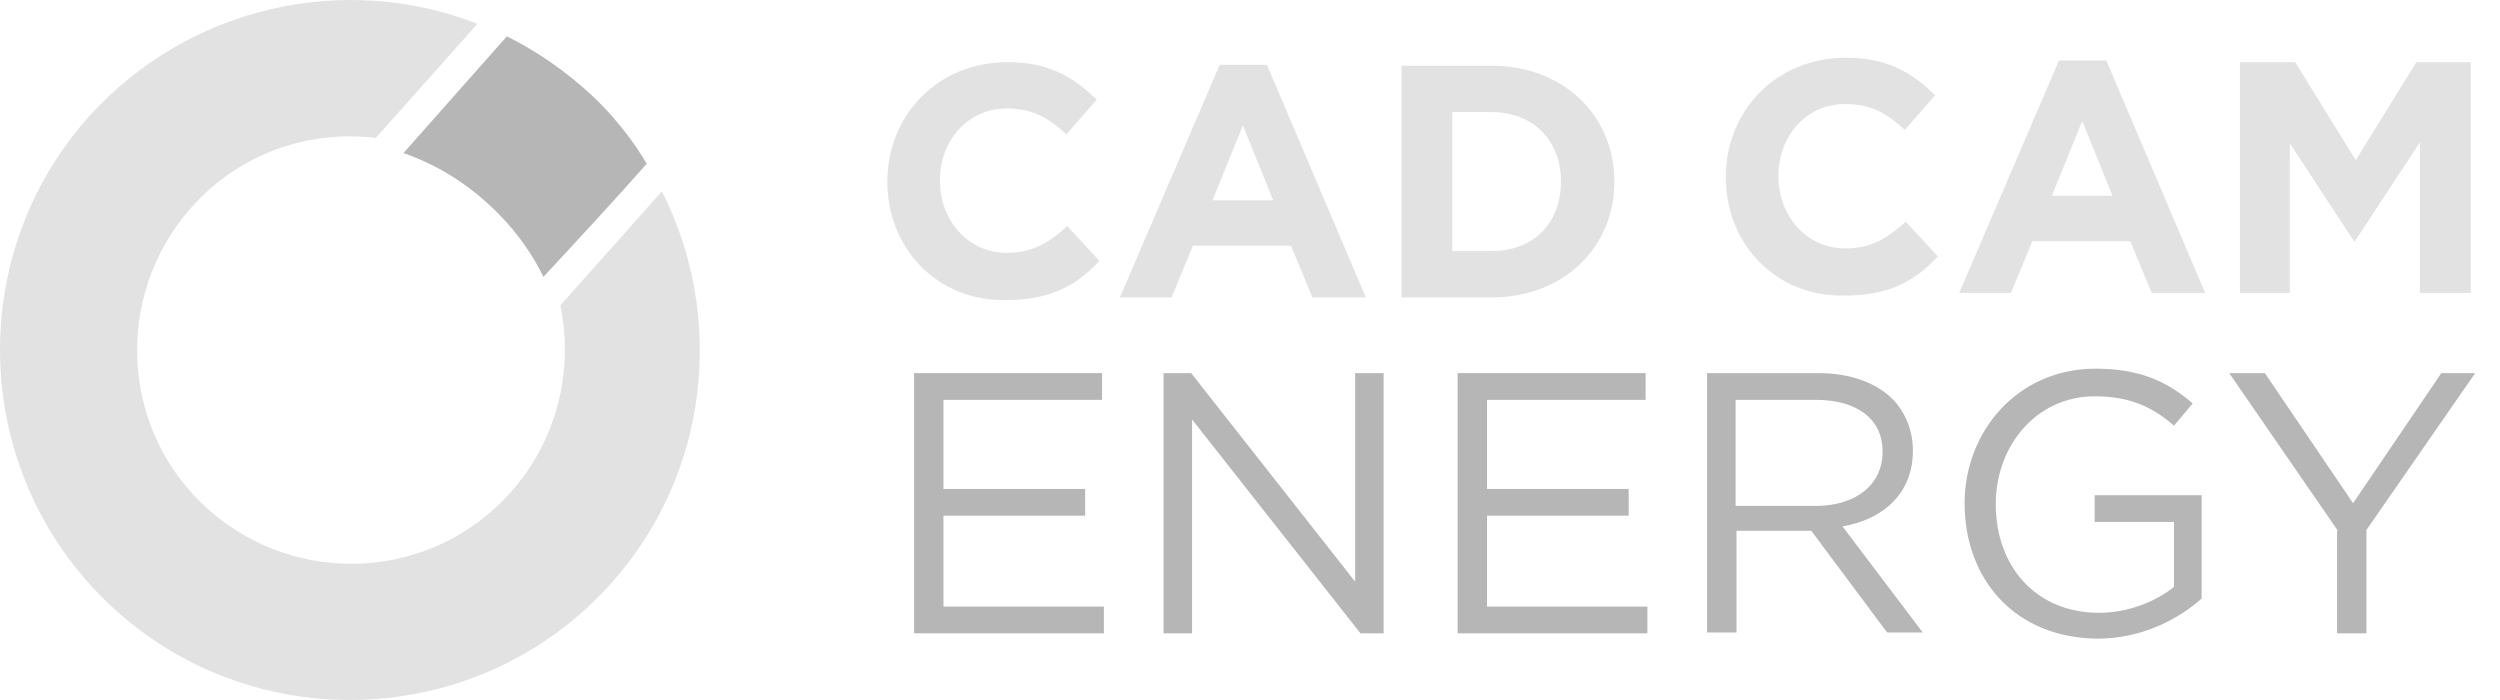
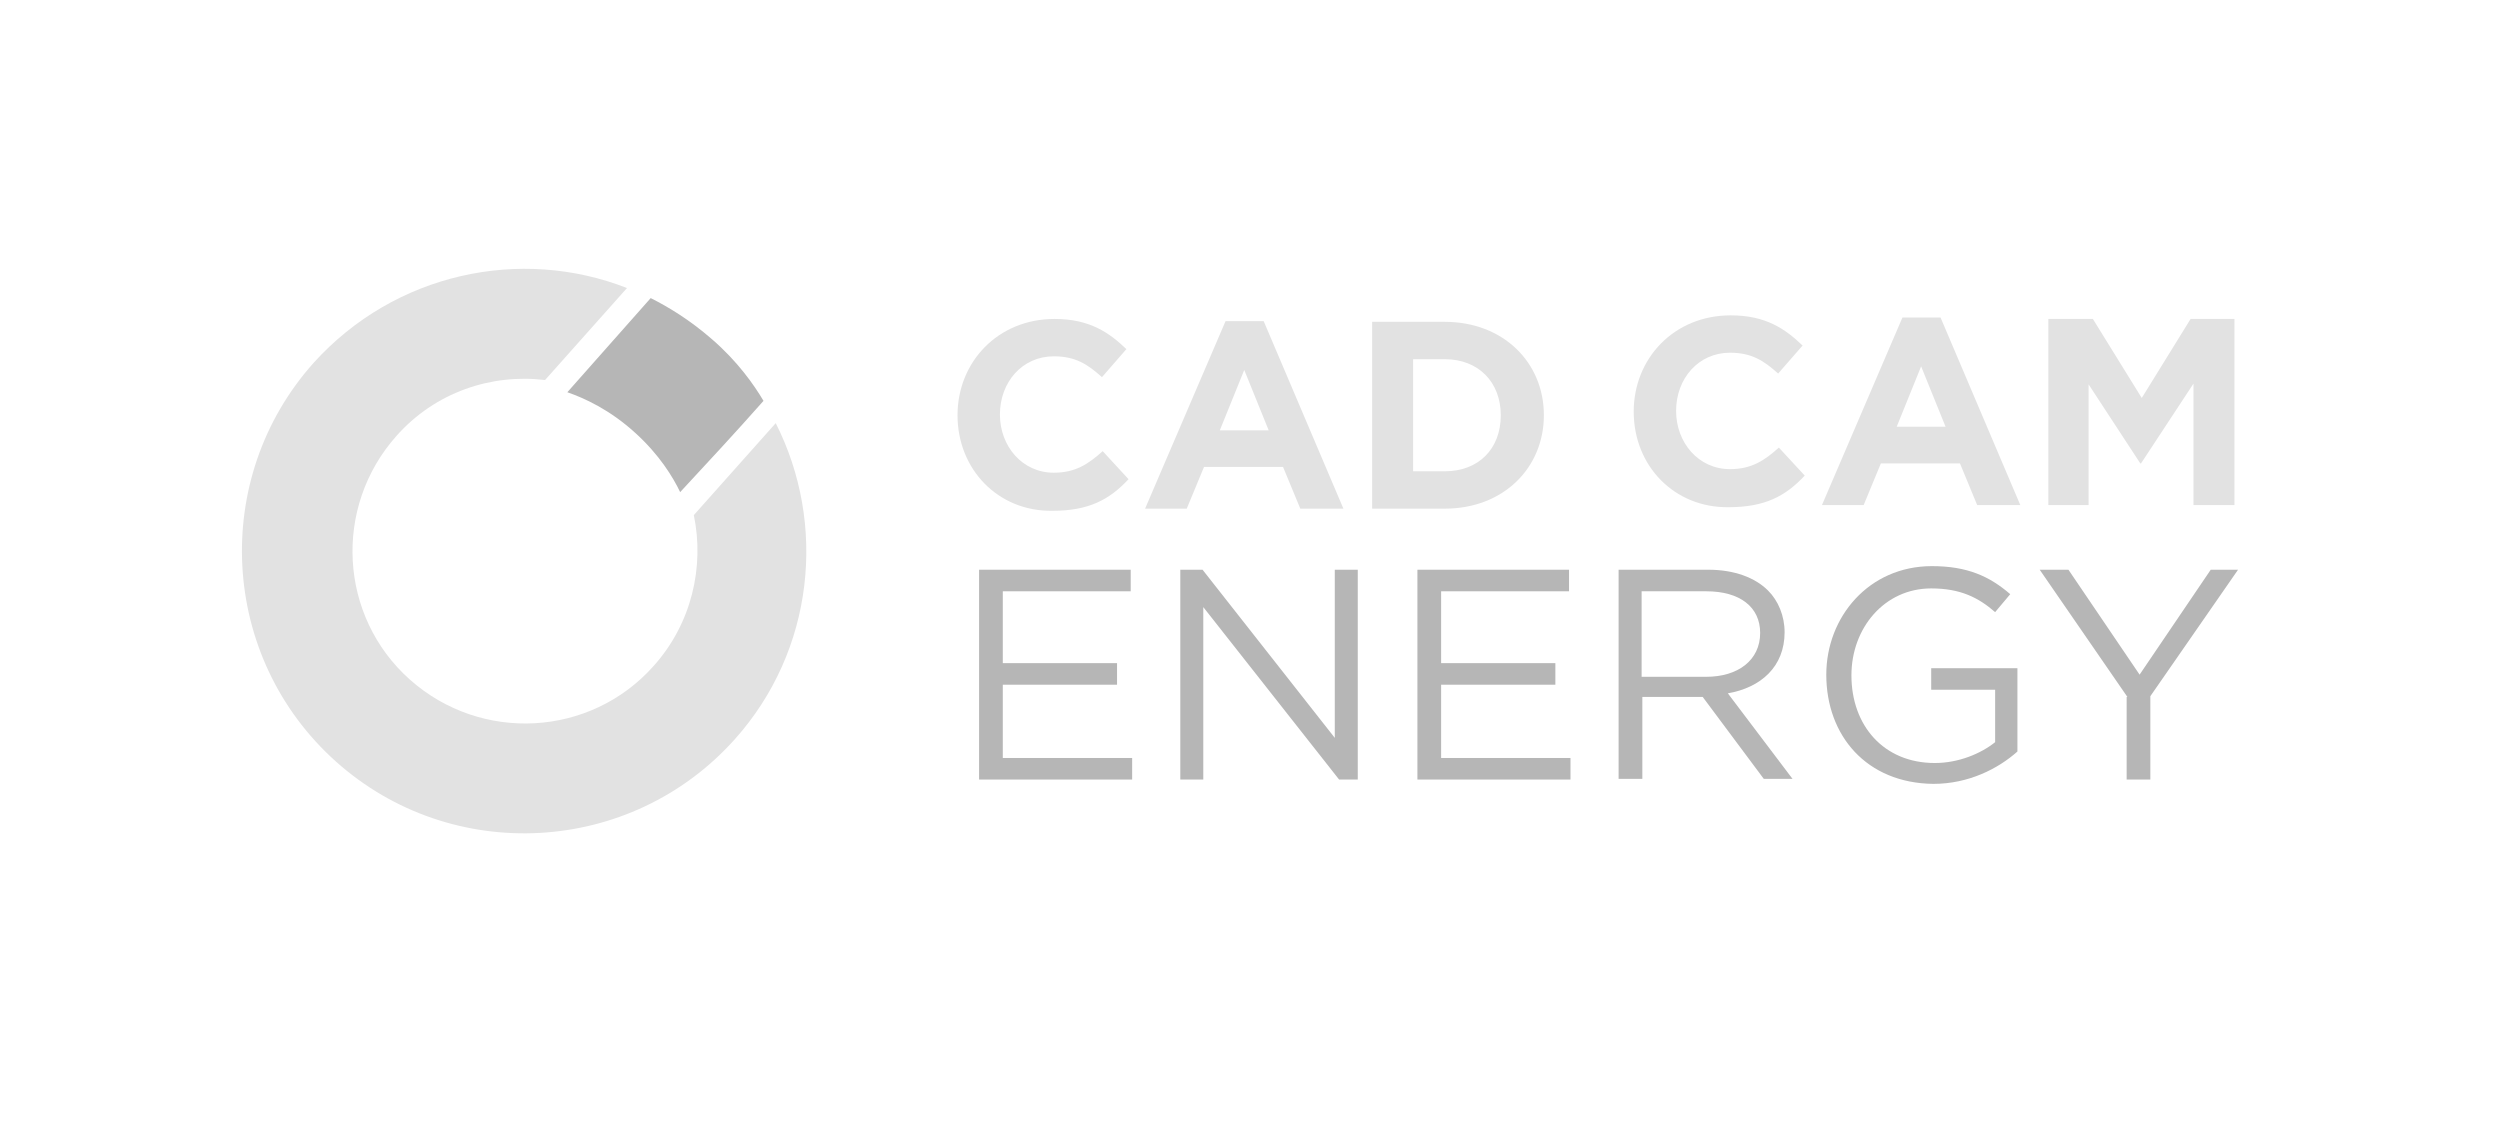
- <svg xmlns="http://www.w3.org/2000/svg" width="75" height="21" viewBox="0 0 75 21" fill="none">
-   <path d="M26.62 5.447C26.62 3.469 28.117 1.865 30.229 1.865C31.538 1.865 32.26 2.373 32.902 2.987L31.993 4.03C31.458 3.549 31.004 3.255 30.202 3.255C29.026 3.255 28.197 4.217 28.197 5.42C28.197 6.596 29.026 7.585 30.202 7.585C31.004 7.585 31.485 7.264 32.02 6.783L32.982 7.826C32.26 8.601 31.485 9.002 30.148 9.002C28.117 9.029 26.62 7.452 26.62 5.447Z" fill="#E2E2E2" />
-   <path d="M36.591 1.945H38.008L40.975 8.922H39.371L38.729 7.371H35.789L35.147 8.922H33.597L36.591 1.945ZM38.195 6.008L37.286 3.763L36.377 6.008H38.195Z" fill="#E2E2E2" />
-   <path d="M42.044 1.972H44.744C46.909 1.972 48.432 3.469 48.432 5.447C48.432 7.398 46.936 8.922 44.744 8.922H42.044V1.972ZM44.744 7.532C46 7.532 46.829 6.703 46.829 5.447C46.829 4.217 46 3.362 44.744 3.362H43.568V7.532H44.744Z" fill="#E2E2E2" />
-   <path d="M51.774 5.313C51.774 3.335 53.271 1.731 55.383 1.731C56.692 1.731 57.414 2.239 58.056 2.854L57.147 3.896C56.612 3.415 56.158 3.121 55.356 3.121C54.18 3.121 53.351 4.083 53.351 5.286C53.351 6.463 54.18 7.452 55.356 7.452C56.158 7.452 56.639 7.131 57.173 6.65L58.136 7.692C57.414 8.467 56.639 8.868 55.302 8.868C53.297 8.895 51.774 7.345 51.774 5.313Z" fill="#E2E2E2" />
-   <path d="M61.771 1.811H63.188L66.155 8.788H64.551L63.91 7.238H60.969L60.328 8.788H58.777L61.771 1.811ZM63.375 5.874L62.466 3.629L61.557 5.874H63.375Z" fill="#E2E2E2" />
-   <path d="M67.224 1.865H68.855L70.673 4.805L72.49 1.865H74.121V8.788H72.597V4.271L70.646 7.238H70.619L68.695 4.297V8.788H67.198V1.865H67.224Z" fill="#E2E2E2" />
-   <path d="M27.422 11.194H33.062V11.996H28.304V14.669H32.554V15.471H28.304V18.197H33.116V18.999H27.422V11.194Z" fill="#B6B6B6" />
-   <path d="M34.907 11.194H35.735L40.654 17.449V11.194H41.509V18.999H40.814L35.762 12.584V18.999H34.907V11.194Z" fill="#B6B6B6" />
-   <path d="M43.728 11.194H49.368V11.996H44.61V14.669H48.86V15.471H44.61V18.197H49.422V18.999H43.728V11.194Z" fill="#B6B6B6" />
-   <path d="M51.212 11.194H54.554C55.516 11.194 56.291 11.488 56.773 11.969C57.147 12.343 57.387 12.905 57.387 13.519C57.387 14.803 56.505 15.578 55.276 15.792L57.681 18.973H56.612L54.34 15.925H52.095V18.973H51.212V11.194ZM54.474 15.177C55.65 15.177 56.478 14.562 56.478 13.546C56.478 12.584 55.73 11.996 54.474 11.996H52.068V15.177H54.474Z" fill="#B6B6B6" />
-   <path d="M58.938 15.097C58.938 12.958 60.515 11.06 62.867 11.06C64.177 11.06 65.006 11.434 65.781 12.103L65.219 12.771C64.605 12.236 63.937 11.889 62.84 11.889C61.103 11.889 59.873 13.359 59.873 15.123C59.873 16.994 61.076 18.384 62.974 18.384C63.856 18.384 64.685 18.037 65.219 17.609V15.658H62.84V14.856H66.048V17.957C65.326 18.598 64.231 19.16 62.921 19.16C60.435 19.133 58.938 17.369 58.938 15.097Z" fill="#B6B6B6" />
-   <path d="M70.138 15.925L66.877 11.194H67.946L70.593 15.097L73.239 11.194H74.255L70.993 15.899V18.999H70.111V15.925H70.138Z" fill="#B6B6B6" />
-   <path d="M16.81 9.162C17.211 11.087 16.729 13.199 15.313 14.776C12.96 17.422 8.897 17.636 6.251 15.284C3.604 12.931 3.391 8.868 5.743 6.222C7.186 4.591 9.271 3.896 11.276 4.137L14.324 0.715C10.367 -0.835 5.69 0.154 2.669 3.495C-1.18 7.799 -0.833 14.455 3.498 18.331C7.801 22.18 14.457 21.833 18.333 17.502C21.3 14.188 21.755 9.483 19.857 5.741L16.81 9.162Z" fill="#E2E2E2" />
-   <path d="M17.478 2.613C16.649 1.891 15.847 1.41 15.206 1.09C14.163 2.266 13.148 3.415 12.105 4.591C12.72 4.805 13.682 5.233 14.644 6.115C15.527 6.917 16.034 7.746 16.302 8.307C17.344 7.184 18.387 6.061 19.402 4.912C19.055 4.324 18.44 3.442 17.478 2.613Z" fill="#B6B6B6" />
+ <svg xmlns="http://www.w3.org/2000/svg" width="93" height="42" viewBox="0 0 93 42" fill="none">
+   <path d="M35.62 15.447C35.62 13.469 37.117 11.865 39.229 11.865C40.538 11.865 41.26 12.373 41.902 12.987L40.993 14.03C40.458 13.549 40.004 13.255 39.202 13.255C38.026 13.255 37.197 14.217 37.197 15.42C37.197 16.596 38.026 17.585 39.202 17.585C40.004 17.585 40.485 17.264 41.02 16.783L41.982 17.826C41.26 18.601 40.485 19.002 39.148 19.002C37.117 19.029 35.62 17.451 35.62 15.447Z" fill="#E2E2E2" />
+   <path d="M45.591 11.945H47.008L49.975 18.922H48.371L47.729 17.371H44.789L44.147 18.922H42.597L45.591 11.945ZM47.195 16.008L46.286 13.763L45.377 16.008H47.195Z" fill="#E2E2E2" />
+   <path d="M51.044 11.972H53.744C55.909 11.972 57.432 13.469 57.432 15.447C57.432 17.398 55.936 18.922 53.744 18.922H51.044V11.972ZM53.744 17.532C55 17.532 55.829 16.703 55.829 15.447C55.829 14.217 55 13.362 53.744 13.362H52.568V17.532H53.744Z" fill="#E2E2E2" />
+   <path d="M60.774 15.313C60.774 13.335 62.271 11.731 64.383 11.731C65.692 11.731 66.414 12.239 67.056 12.854L66.147 13.896C65.612 13.415 65.158 13.121 64.356 13.121C63.18 13.121 62.351 14.083 62.351 15.286C62.351 16.462 63.18 17.452 64.356 17.452C65.158 17.452 65.639 17.131 66.174 16.65L67.136 17.692C66.414 18.467 65.639 18.868 64.302 18.868C62.297 18.895 60.774 17.345 60.774 15.313Z" fill="#E2E2E2" />
+   <path d="M70.771 11.811H72.188L75.155 18.788H73.551L72.91 17.238H69.969L69.328 18.788H67.777L70.771 11.811ZM72.375 15.874L71.466 13.629L70.557 15.874H72.375Z" fill="#E2E2E2" />
+   <path d="M76.224 11.865H77.855L79.673 14.805L81.49 11.865H83.121V18.788H81.597V14.271L79.646 17.238H79.619L77.695 14.297V18.788H76.198V11.865H76.224Z" fill="#E2E2E2" />
+   <path d="M36.422 21.194H42.062V21.996H37.304V24.669H41.554V25.471H37.304V28.197H42.116V28.999H36.422V21.194Z" fill="#B6B6B6" />
+   <path d="M43.907 21.194H44.735L49.654 27.449V21.194H50.509V28.999H49.814L44.762 22.584V28.999H43.907V21.194Z" fill="#B6B6B6" />
+   <path d="M52.728 21.194H58.368V21.996H53.61V24.669H57.86V25.471H53.61V28.197H58.422V28.999H52.728V21.194Z" fill="#B6B6B6" />
+   <path d="M60.212 21.194H63.554C64.516 21.194 65.291 21.488 65.772 21.969C66.147 22.343 66.387 22.905 66.387 23.519C66.387 24.802 65.505 25.578 64.276 25.792L66.681 28.973H65.612L63.34 25.925H61.095V28.973H60.212V21.194ZM63.474 25.177C64.65 25.177 65.478 24.562 65.478 23.546C65.478 22.584 64.73 21.996 63.474 21.996H61.068V25.177H63.474Z" fill="#B6B6B6" />
+   <path d="M67.938 25.097C67.938 22.958 69.515 21.06 71.867 21.06C73.177 21.06 74.006 21.434 74.781 22.103L74.219 22.771C73.605 22.236 72.936 21.889 71.841 21.889C70.103 21.889 68.873 23.359 68.873 25.123C68.873 26.994 70.076 28.384 71.974 28.384C72.856 28.384 73.685 28.037 74.219 27.609V25.658H71.841V24.856H75.048V27.957C74.326 28.598 73.231 29.16 71.921 29.16C69.435 29.133 67.938 27.369 67.938 25.097Z" fill="#B6B6B6" />
+   <path d="M79.138 25.925L75.877 21.194H76.946L79.593 25.097L82.239 21.194H83.255L79.993 25.898V28.999H79.111V25.925H79.138Z" fill="#B6B6B6" />
+   <path d="M25.81 19.162C26.211 21.087 25.729 23.199 24.313 24.776C21.96 27.422 17.897 27.636 15.251 25.284C12.604 22.931 12.391 18.868 14.743 16.222C16.186 14.591 18.271 13.896 20.276 14.137L23.324 10.715C19.367 9.165 14.69 10.154 11.669 13.495C7.82 17.799 8.167 24.455 12.498 28.331C16.801 32.18 23.457 31.833 27.333 27.502C30.3 24.188 30.755 19.483 28.857 15.741L25.81 19.162Z" fill="#E2E2E2" />
+   <path d="M26.478 12.613C25.649 11.891 24.847 11.41 24.206 11.089C23.163 12.266 22.148 13.415 21.105 14.591C21.72 14.805 22.682 15.233 23.644 16.115C24.526 16.917 25.034 17.745 25.302 18.307C26.344 17.184 27.387 16.061 28.402 14.912C28.055 14.324 27.44 13.442 26.478 12.613Z" fill="#B6B6B6" />
</svg>
